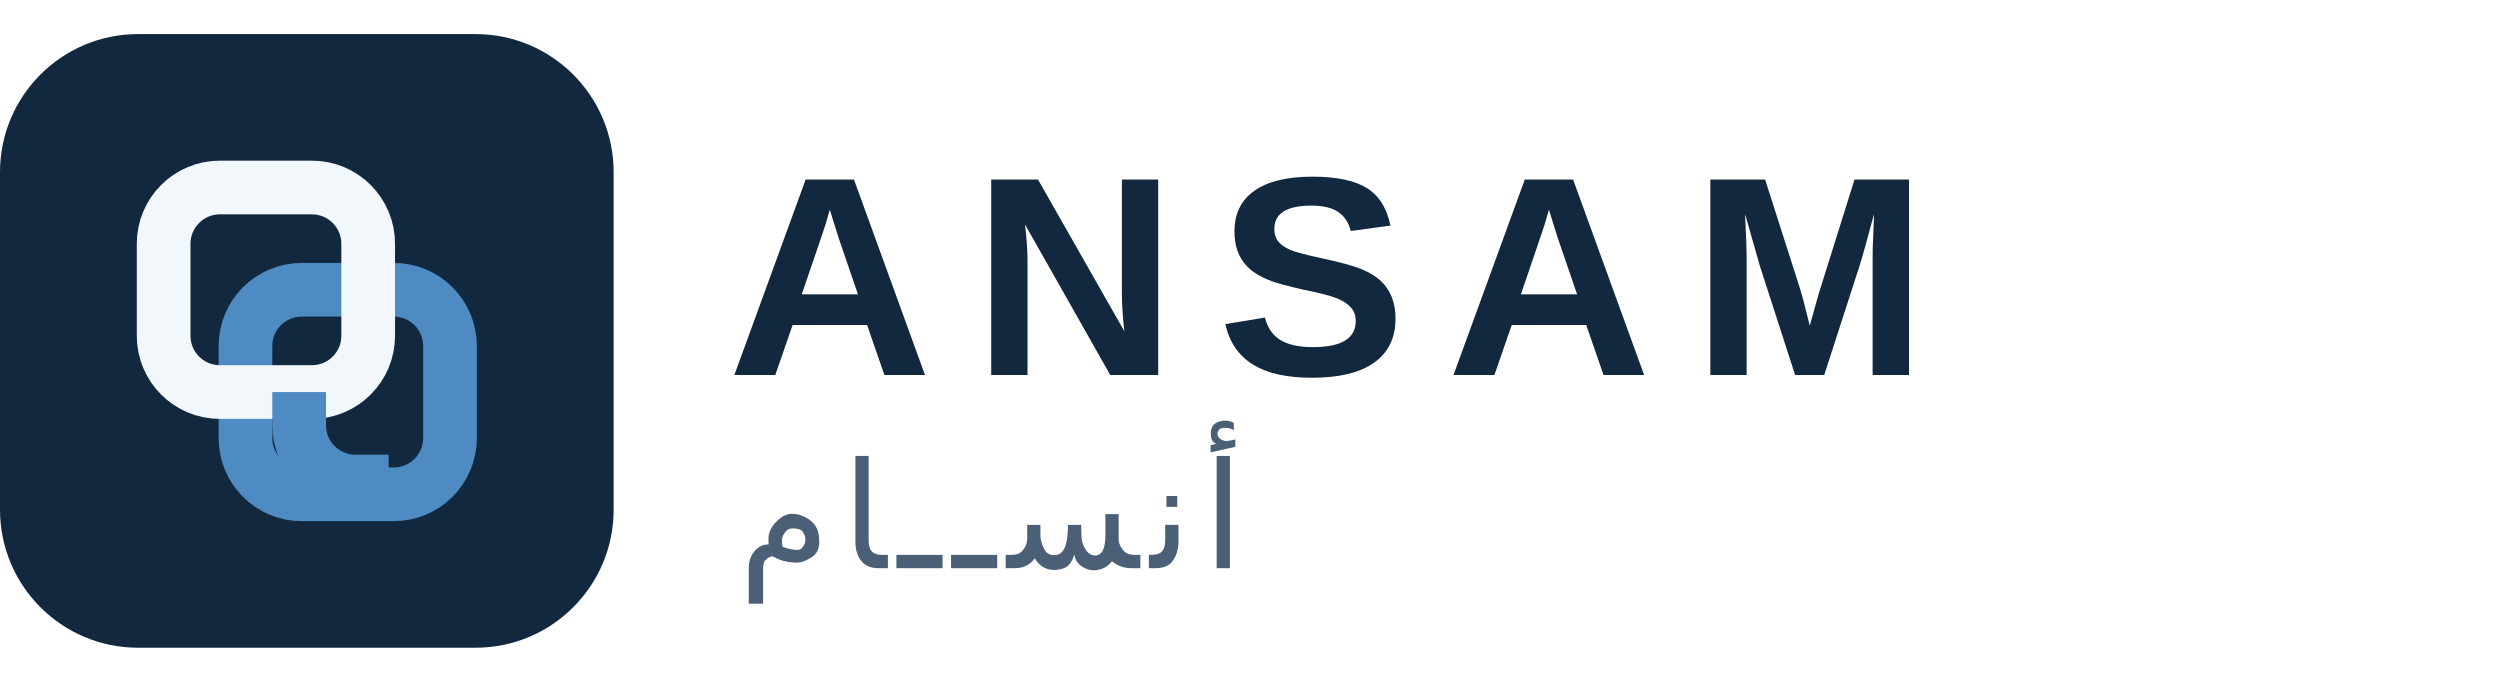
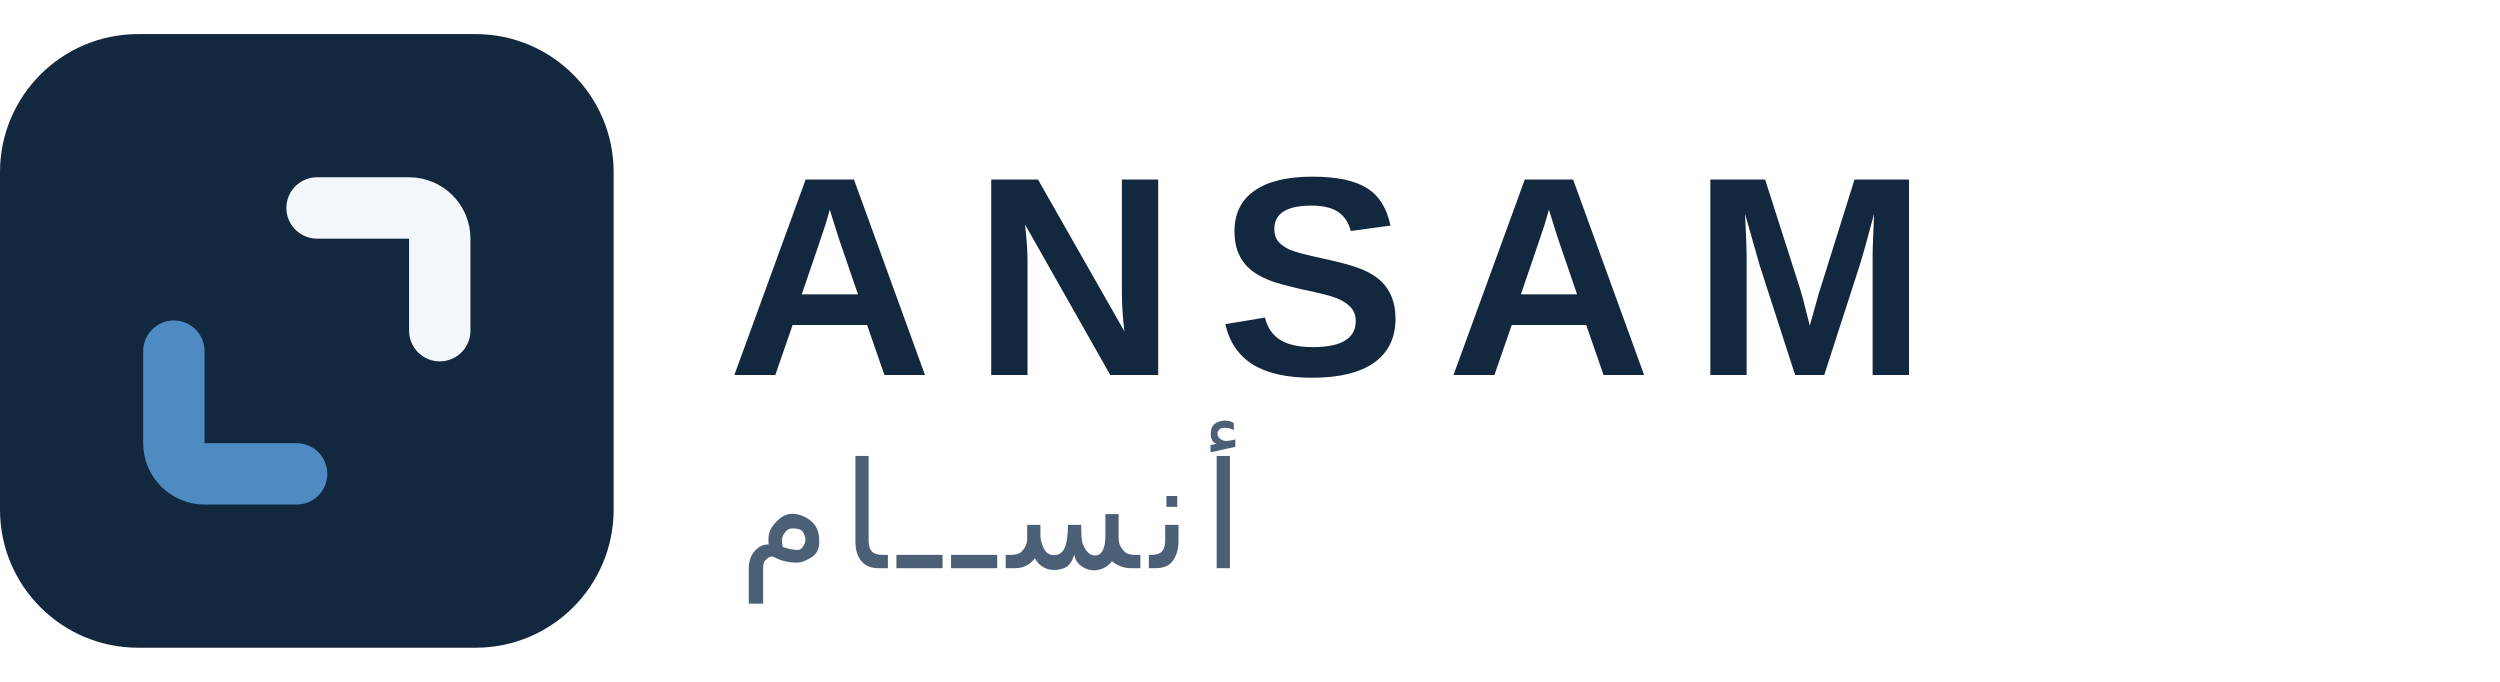
<svg xmlns="http://www.w3.org/2000/svg" viewBox="0 0 440 120" fill="none">
  <g transform="translate(0,6) scale(0.9)">
    <rect width="120" height="120" rx="27" fill="#12283F" />
-     <rect x="48" y="50" width="40" height="40" rx="11" fill="none" stroke="#4E8BC2" stroke-width="10.5" />
-     <rect x="32" y="30" width="40" height="40" rx="11" fill="none" stroke="#F2F7FB" stroke-width="10.5" />
-     <path d="M58.5 70 v6.5 a11 11 0 0 0 11 11 h6.5" fill="none" stroke="#4E8BC2" stroke-width="10.5" />
+     <path d="M62 34 H80 a6 6 0 0 1 6 6 V58" stroke="#F2F7FB" stroke-width="12" fill="none" stroke-linecap="round" stroke-linejoin="round" />
+     <path d="M58 86 H40 a6 6 0 0 1 -6 -6 V62" stroke="#4E8BC2" stroke-width="12" fill="none" stroke-linecap="round" stroke-linejoin="round" />
  </g>
  <text x="128" y="66" font-family="'IBM Plex Sans Arabic', Arial, sans-serif" font-size="50" font-weight="700" letter-spacing="7" fill="#12283F">ANSAM</text>
  <text x="130" y="100" font-family="'IBM Plex Sans Arabic', Arial, sans-serif" font-size="26" font-weight="500" letter-spacing="2" fill="#4B6076">أنســام</text>
</svg>
